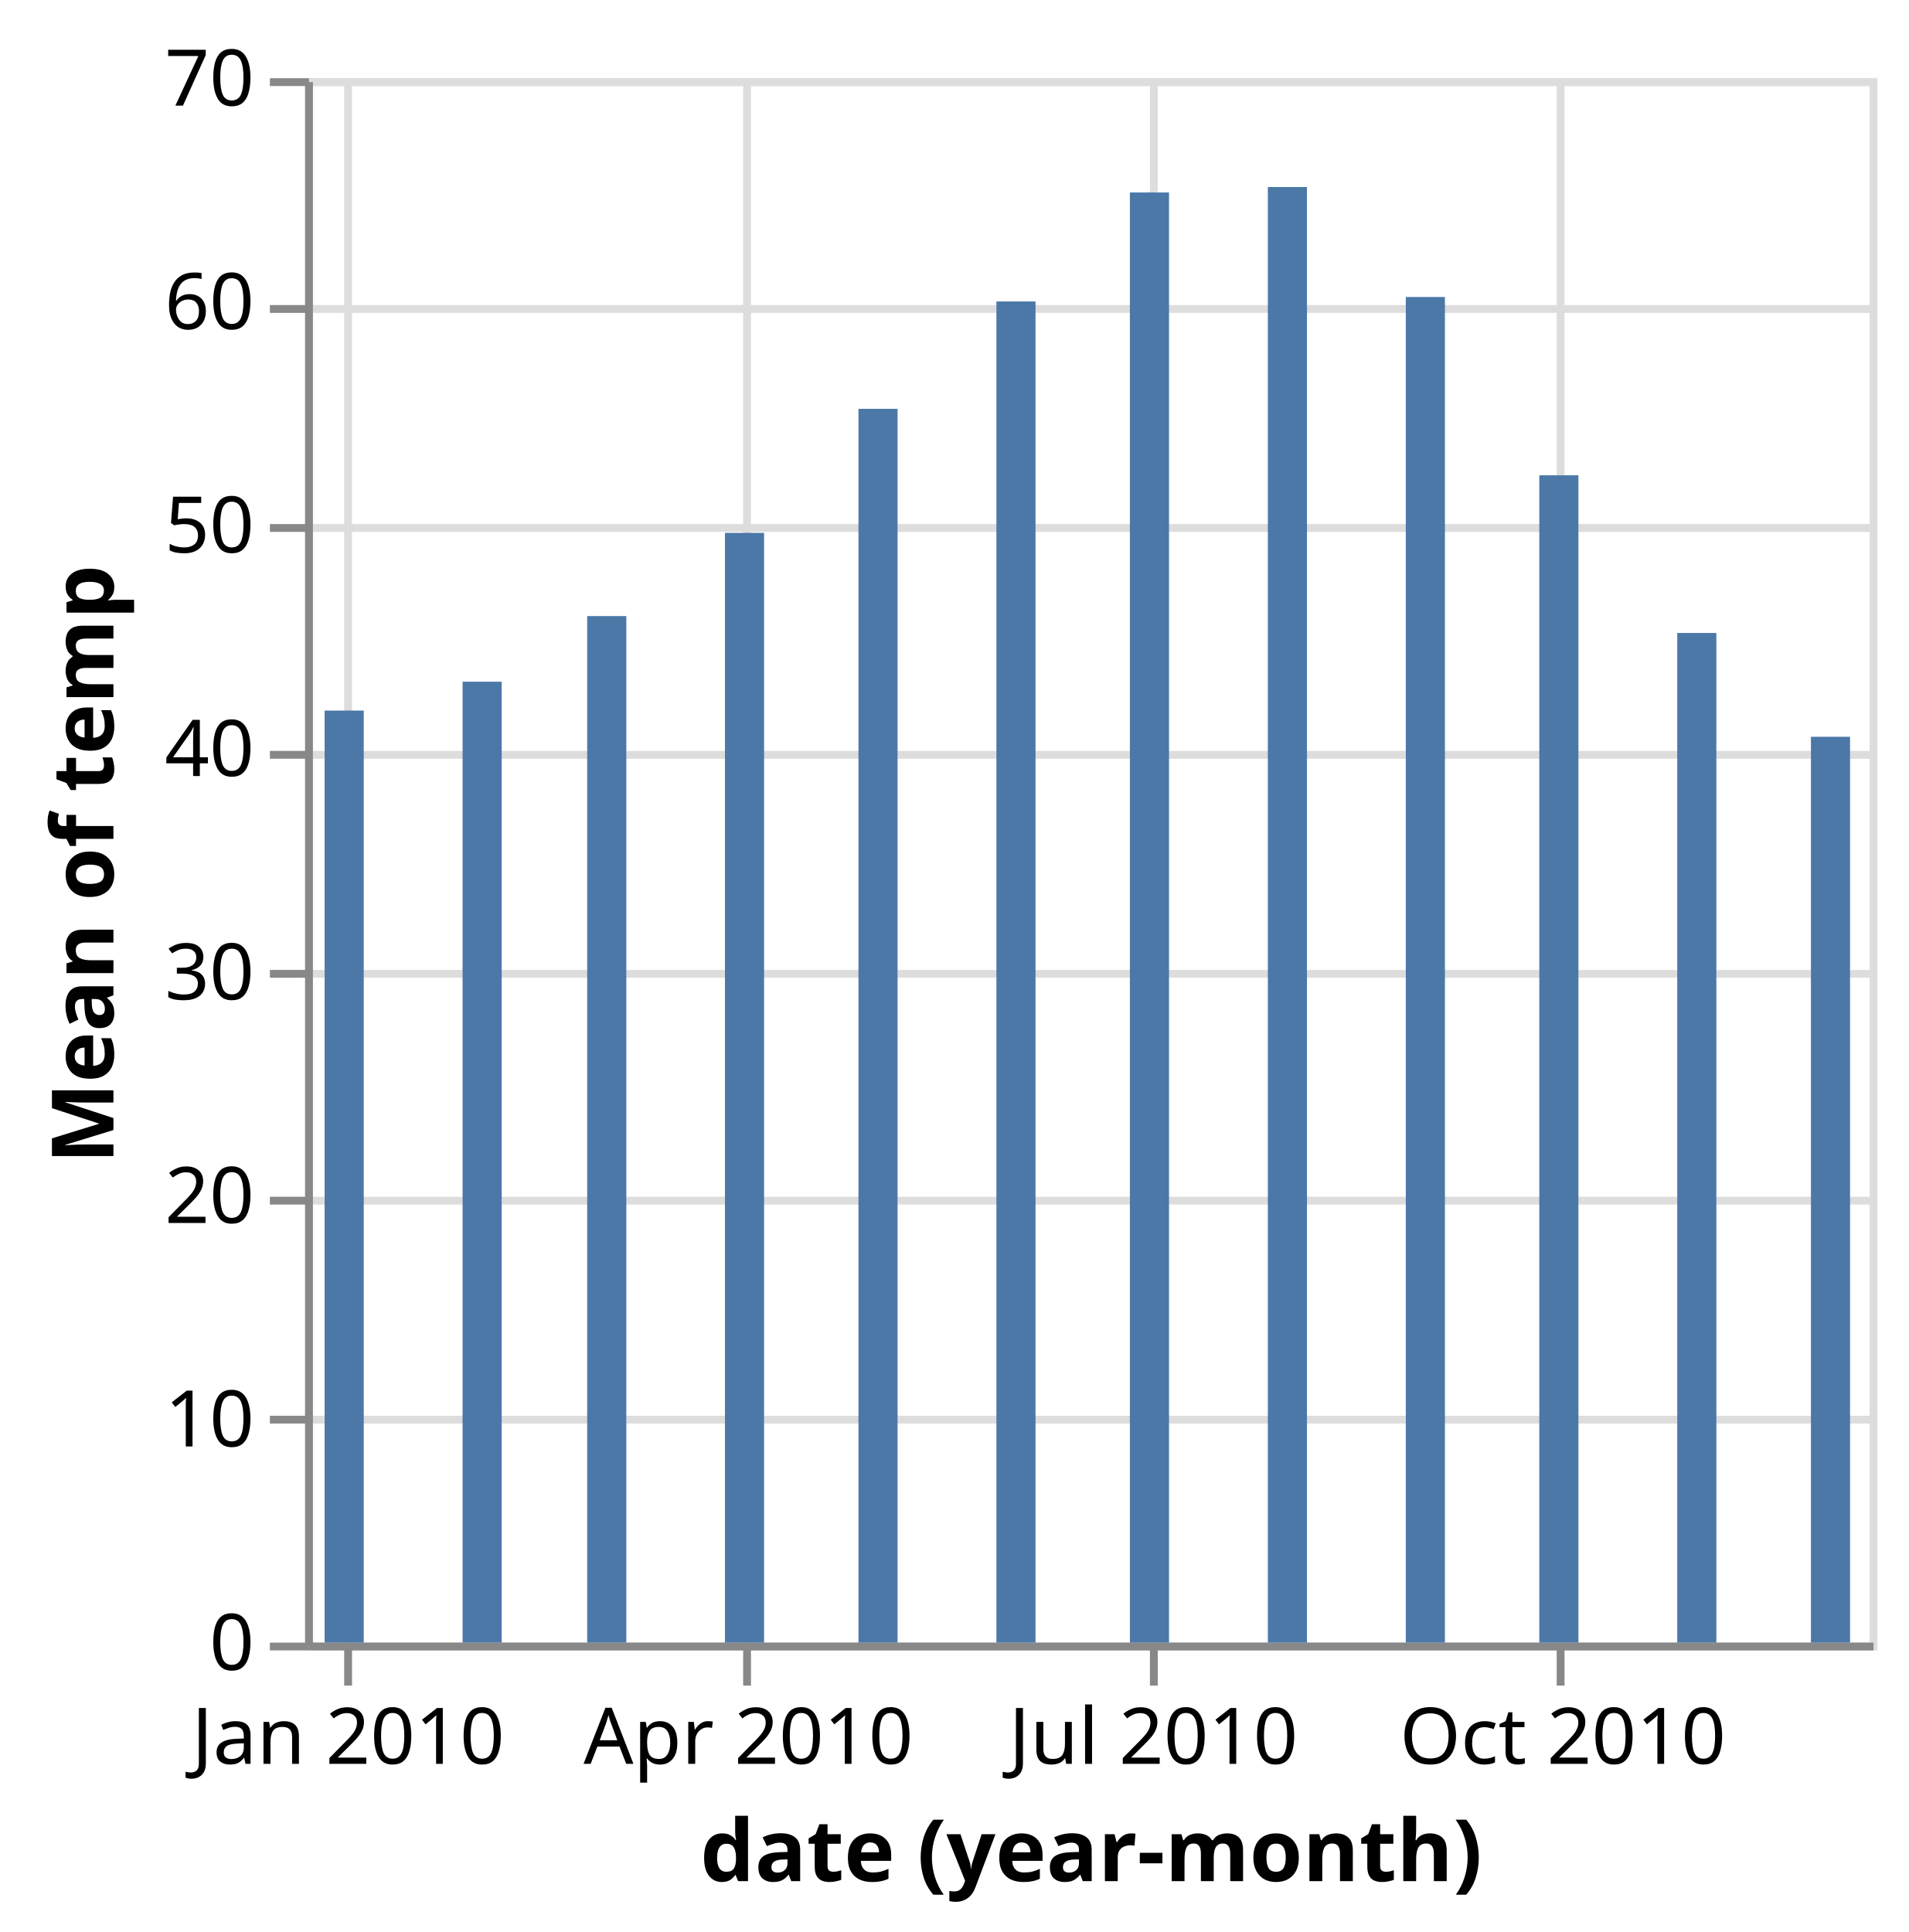
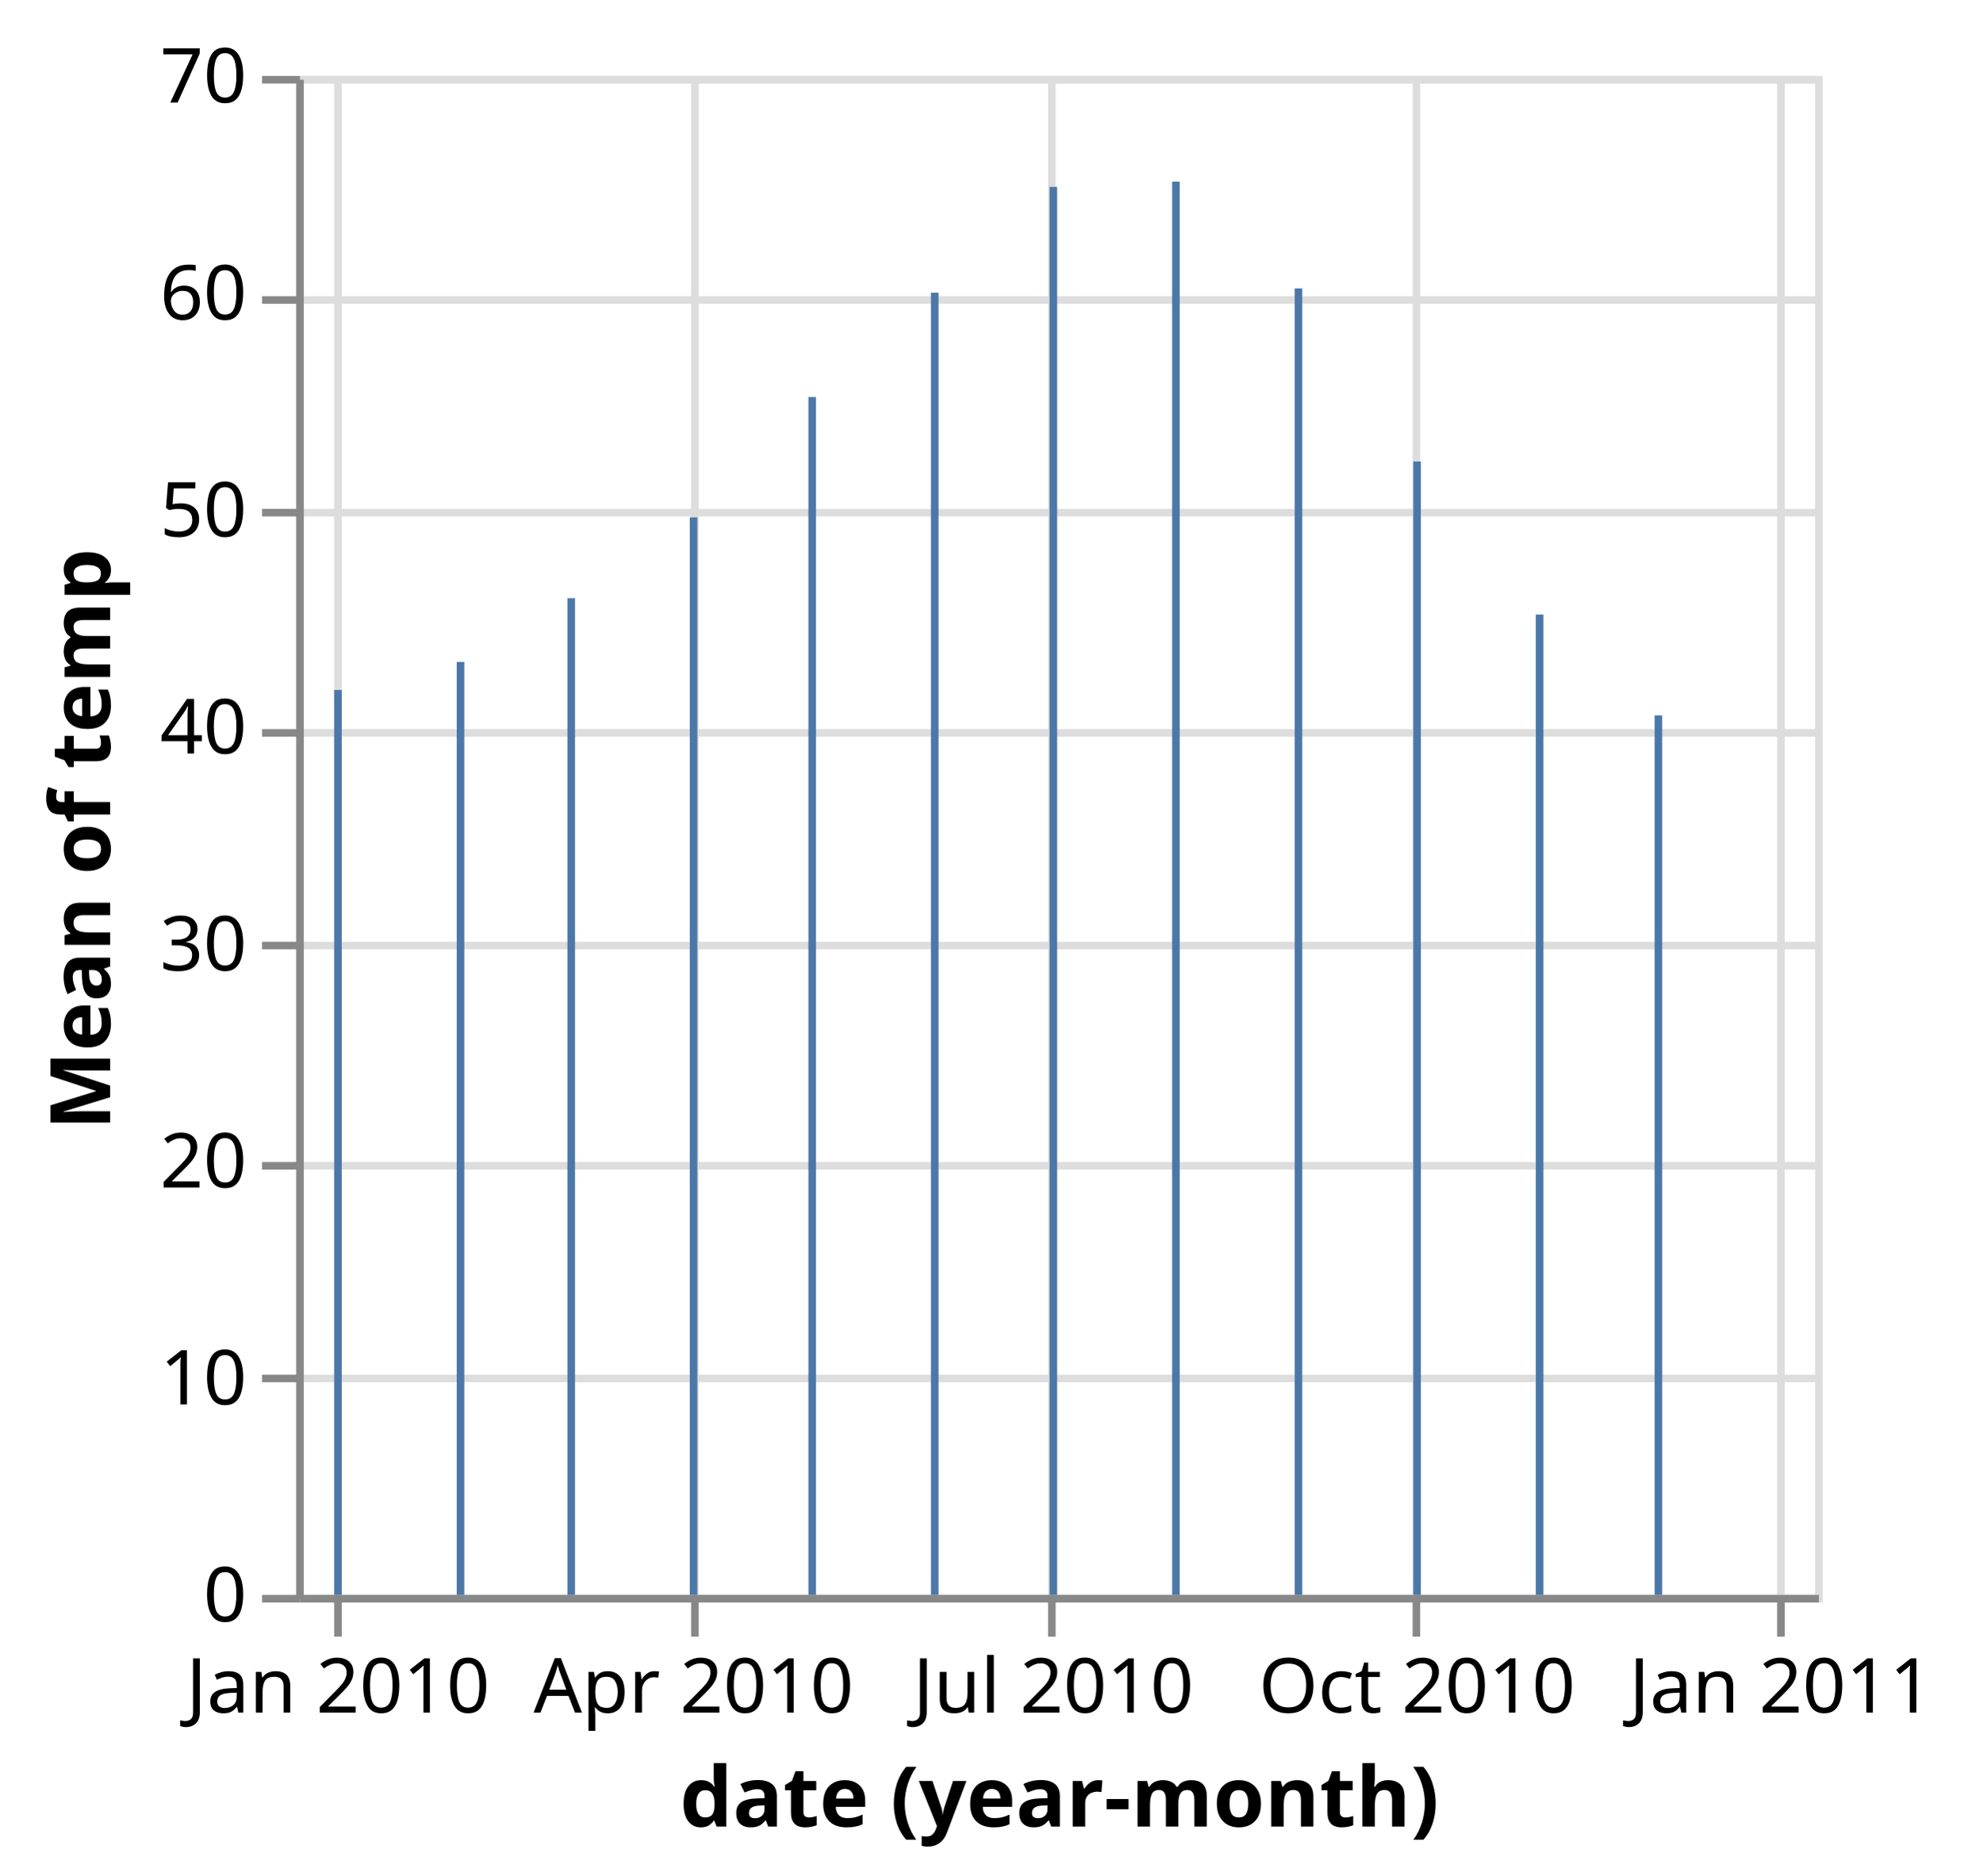
- <svg xmlns="http://www.w3.org/2000/svg" class="marks" width="244" height="247" viewBox="0 0 244 247" version="1.1">
+ <svg xmlns="http://www.w3.org/2000/svg" class="marks" width="261" height="247" viewBox="0 0 261 247" version="1.1">
  <g transform="translate(39,10)">
    <g class="mark-group role-frame root">
      <g transform="translate(0,0)">
        <path class="background" d="M0.5,0.5h200v200h-200Z" style="fill: none; stroke: #ddd;" />
        <g>
          <g class="mark-group role-axis">
            <g transform="translate(0.5,200.5)">
              <path class="background" d="M0,0h0v0h0Z" style="pointer-events: none; fill: none;" />
              <g>
                <g class="mark-rule role-axis-grid" style="pointer-events: none;">
                  <line transform="translate(5,-200)" x2="0" y2="200" style="fill: none; stroke: #ddd; stroke-width: 1; opacity: 1;" />
-                   <line transform="translate(56,-200)" x2="0" y2="200" style="fill: none; stroke: #ddd; stroke-width: 1; opacity: 1;" />
-                   <line transform="translate(108,-200)" x2="0" y2="200" style="fill: none; stroke: #ddd; stroke-width: 1; opacity: 1;" />
-                   <line transform="translate(160,-200)" x2="0" y2="200" style="fill: none; stroke: #ddd; stroke-width: 1; opacity: 1;" />
+                   <line transform="translate(52,-200)" x2="0" y2="200" style="fill: none; stroke: #ddd; stroke-width: 1; opacity: 1;" />
+                   <line transform="translate(99,-200)" x2="0" y2="200" style="fill: none; stroke: #ddd; stroke-width: 1; opacity: 1;" />
+                   <line transform="translate(147,-200)" x2="0" y2="200" style="fill: none; stroke: #ddd; stroke-width: 1; opacity: 1;" />
+                   <line transform="translate(195,-200)" x2="0" y2="200" style="fill: none; stroke: #ddd; stroke-width: 1; opacity: 1;" />
                </g>
              </g>
            </g>
          </g>
          <g class="mark-group role-axis">
            <g transform="translate(0.5,0.5)">
              <path class="background" d="M0,0h0v0h0Z" style="pointer-events: none; fill: none;" />
              <g>
                <g class="mark-rule role-axis-grid" style="pointer-events: none;">
                  <line transform="translate(0,200)" x2="200" y2="0" style="fill: none; stroke: #ddd; stroke-width: 1; opacity: 1;" />
                  <line transform="translate(0,171)" x2="200" y2="0" style="fill: none; stroke: #ddd; stroke-width: 1; opacity: 1;" />
                  <line transform="translate(0,143)" x2="200" y2="0" style="fill: none; stroke: #ddd; stroke-width: 1; opacity: 1;" />
                  <line transform="translate(0,114)" x2="200" y2="0" style="fill: none; stroke: #ddd; stroke-width: 1; opacity: 1;" />
                  <line transform="translate(0,86)" x2="200" y2="0" style="fill: none; stroke: #ddd; stroke-width: 1; opacity: 1;" />
                  <line transform="translate(0,57)" x2="200" y2="0" style="fill: none; stroke: #ddd; stroke-width: 1; opacity: 1;" />
                  <line transform="translate(0,29)" x2="200" y2="0" style="fill: none; stroke: #ddd; stroke-width: 1; opacity: 1;" />
                  <line transform="translate(0,0)" x2="200" y2="0" style="fill: none; stroke: #ddd; stroke-width: 1; opacity: 1;" />
                </g>
              </g>
            </g>
          </g>
          <g class="mark-group role-axis">
            <g transform="translate(0.5,200.5)">
              <path class="background" d="M0,0h0v0h0Z" style="pointer-events: none; fill: none;" />
              <g>
                <g class="mark-rule role-axis-tick" style="pointer-events: none;">
                  <line transform="translate(5,0)" x2="0" y2="5" style="fill: none; stroke: #888; stroke-width: 1; opacity: 1;" />
-                   <line transform="translate(56,0)" x2="0" y2="5" style="fill: none; stroke: #888; stroke-width: 1; opacity: 1;" />
-                   <line transform="translate(108,0)" x2="0" y2="5" style="fill: none; stroke: #888; stroke-width: 1; opacity: 1;" />
-                   <line transform="translate(160,0)" x2="0" y2="5" style="fill: none; stroke: #888; stroke-width: 1; opacity: 1;" />
+                   <line transform="translate(52,0)" x2="0" y2="5" style="fill: none; stroke: #888; stroke-width: 1; opacity: 1;" />
+                   <line transform="translate(99,0)" x2="0" y2="5" style="fill: none; stroke: #888; stroke-width: 1; opacity: 1;" />
+                   <line transform="translate(147,0)" x2="0" y2="5" style="fill: none; stroke: #888; stroke-width: 1; opacity: 1;" />
+                   <line transform="translate(195,0)" x2="0" y2="5" style="fill: none; stroke: #888; stroke-width: 1; opacity: 1;" />
                </g>
                <g class="mark-text role-axis-label" style="pointer-events: none;">
                  <text text-anchor="middle" transform="translate(5,15)" style="font-family: sans-serif; font-size: 10px; fill: #000; opacity: 1;">Jan 2010</text>
-                   <text text-anchor="middle" transform="translate(56.1739,15)" style="font-family: sans-serif; font-size: 10px; fill: #000; opacity: 1;">Apr 2010</text>
-                   <text text-anchor="middle" transform="translate(107.9404,15)" style="font-family: sans-serif; font-size: 10px; fill: #000; opacity: 1;">Jul 2010</text>
-                   <text text-anchor="middle" transform="translate(160.2757,15)" style="font-family: sans-serif; font-size: 10px; fill: #000; opacity: 1;">Oct 2010</text>
+                   <text text-anchor="middle" transform="translate(51.82763,15)" style="font-family: sans-serif; font-size: 10px; fill: #000; opacity: 1;">Apr 2010</text>
+                   <text text-anchor="middle" transform="translate(99.19749,15)" style="font-family: sans-serif; font-size: 10px; fill: #000; opacity: 1;">Jul 2010</text>
+                   <text text-anchor="middle" transform="translate(147.0879,15)" style="font-family: sans-serif; font-size: 10px; fill: #000; opacity: 1;">Oct 2010</text>
+                   <text text-anchor="middle" transform="translate(195,15)" style="font-family: sans-serif; font-size: 10px; fill: #000; opacity: 1;">Jan 2011</text>
                </g>
                <g class="mark-rule role-axis-domain" style="pointer-events: none;">
                  <line transform="translate(0,0)" x2="200" y2="0" style="fill: none; stroke: #888; stroke-width: 1; opacity: 1;" />
                </g>
                <g class="mark-text role-axis-title" style="pointer-events: none;">
                  <text text-anchor="middle" transform="translate(100,30)" style="font-family: sans-serif; font-size: 11px; font-weight: bold; fill: #000; opacity: 1;">date (year-month)</text>
                </g>
              </g>
            </g>
          </g>
          <g class="mark-group role-axis">
            <g transform="translate(0.5,0.5)">
              <path class="background" d="M0,0h0v0h0Z" style="pointer-events: none; fill: none;" />
              <g>
                <g class="mark-rule role-axis-tick" style="pointer-events: none;">
                  <line transform="translate(0,200)" x2="-5" y2="0" style="fill: none; stroke: #888; stroke-width: 1; opacity: 1;" />
                  <line transform="translate(0,171)" x2="-5" y2="0" style="fill: none; stroke: #888; stroke-width: 1; opacity: 1;" />
                  <line transform="translate(0,143)" x2="-5" y2="0" style="fill: none; stroke: #888; stroke-width: 1; opacity: 1;" />
                  <line transform="translate(0,114)" x2="-5" y2="0" style="fill: none; stroke: #888; stroke-width: 1; opacity: 1;" />
                  <line transform="translate(0,86)" x2="-5" y2="0" style="fill: none; stroke: #888; stroke-width: 1; opacity: 1;" />
                  <line transform="translate(0,57)" x2="-5" y2="0" style="fill: none; stroke: #888; stroke-width: 1; opacity: 1;" />
                  <line transform="translate(0,29)" x2="-5" y2="0" style="fill: none; stroke: #888; stroke-width: 1; opacity: 1;" />
                  <line transform="translate(0,0)" x2="-5" y2="0" style="fill: none; stroke: #888; stroke-width: 1; opacity: 1;" />
                </g>
                <g class="mark-text role-axis-label" style="pointer-events: none;">
                  <text text-anchor="end" transform="translate(-7,203)" style="font-family: sans-serif; font-size: 10px; fill: #000; opacity: 1;">0</text>
                  <text text-anchor="end" transform="translate(-7,174.4286)" style="font-family: sans-serif; font-size: 10px; fill: #000; opacity: 1;">10</text>
                  <text text-anchor="end" transform="translate(-7,145.8571)" style="font-family: sans-serif; font-size: 10px; fill: #000; opacity: 1;">20</text>
                  <text text-anchor="end" transform="translate(-7,117.2857)" style="font-family: sans-serif; font-size: 10px; fill: #000; opacity: 1;">30</text>
                  <text text-anchor="end" transform="translate(-7,88.71429)" style="font-family: sans-serif; font-size: 10px; fill: #000; opacity: 1;">40</text>
                  <text text-anchor="end" transform="translate(-7,60.14286)" style="font-family: sans-serif; font-size: 10px; fill: #000; opacity: 1;">50</text>
                  <text text-anchor="end" transform="translate(-7,31.57143)" style="font-family: sans-serif; font-size: 10px; fill: #000; opacity: 1;">60</text>
                  <text text-anchor="end" transform="translate(-7,3)" style="font-family: sans-serif; font-size: 10px; fill: #000; opacity: 1;">70</text>
                </g>
                <g class="mark-rule role-axis-domain" style="pointer-events: none;">
                  <line transform="translate(0,200)" x2="0" y2="-200" style="fill: none; stroke: #888; stroke-width: 1; opacity: 1;" />
                </g>
                <g class="mark-text role-axis-title" style="pointer-events: none;">
                  <text text-anchor="middle" transform="translate(-23,100) rotate(-90) translate(0,-2)" style="font-family: sans-serif; font-size: 11px; font-weight: bold; fill: #000; opacity: 1;">Mean of temp</text>
                </g>
              </g>
            </g>
          </g>
          <g class="mark-rect role-mark marks">
-             <path d="M2.5,80.846h5v119.154h-5Z" style="fill: #4c78a8;" />
-             <path d="M20.135,77.154h5v122.846h-5Z" style="fill: #4c78a8;" />
-             <path d="M36.063,68.763h5v131.237h-5Z" style="fill: #4c78a8;" />
-             <path d="M53.674,58.126h5v141.874h-5Z" style="fill: #4c78a8;" />
-             <path d="M70.74,42.268h5v157.732h-5Z" style="fill: #4c78a8;" />
-             <path d="M88.375,28.538h5v171.462h-5Z" style="fill: #4c78a8;" />
-             <path d="M105.44,14.607h5v185.393h-5Z" style="fill: #4c78a8;" />
-             <path d="M123.075,13.911h5v186.089h-5Z" style="fill: #4c78a8;" />
-             <path d="M140.71,27.968h5v172.032h-5Z" style="fill: #4c78a8;" />
-             <path d="M157.776,50.767h5v149.233h-5Z" style="fill: #4c78a8;" />
-             <path d="M175.41,70.922h5v129.078h-5Z" style="fill: #4c78a8;" />
-             <path d="M192.5,84.195h5v115.805h-5Z" style="fill: #4c78a8;" />
+             <path d="M5,80.846h1v119.154h-1Z" style="fill: #4c78a8;" />
+             <path d="M21.137,77.154h1v122.846h-1Z" style="fill: #4c78a8;" />
+             <path d="M35.712,68.763h1v131.237h-1Z" style="fill: #4c78a8;" />
+             <path d="M51.828,58.126h1v141.874h-1Z" style="fill: #4c78a8;" />
+             <path d="M67.444,42.268h1v157.732h-1Z" style="fill: #4c78a8;" />
+             <path d="M83.581,28.538h1v171.462h-1Z" style="fill: #4c78a8;" />
+             <path d="M99.197,14.607h1v185.393h-1Z" style="fill: #4c78a8;" />
+             <path d="M115.334,13.911h1v186.089h-1Z" style="fill: #4c78a8;" />
+             <path d="M131.471,27.968h1v172.032h-1Z" style="fill: #4c78a8;" />
+             <path d="M147.088,50.767h1v149.233h-1Z" style="fill: #4c78a8;" />
+             <path d="M163.225,70.922h1v129.078h-1Z" style="fill: #4c78a8;" />
+             <path d="M178.863,84.195h1v115.805h-1Z" style="fill: #4c78a8;" />
          </g>
        </g>
      </g>
    </g>
  </g>
</svg>
